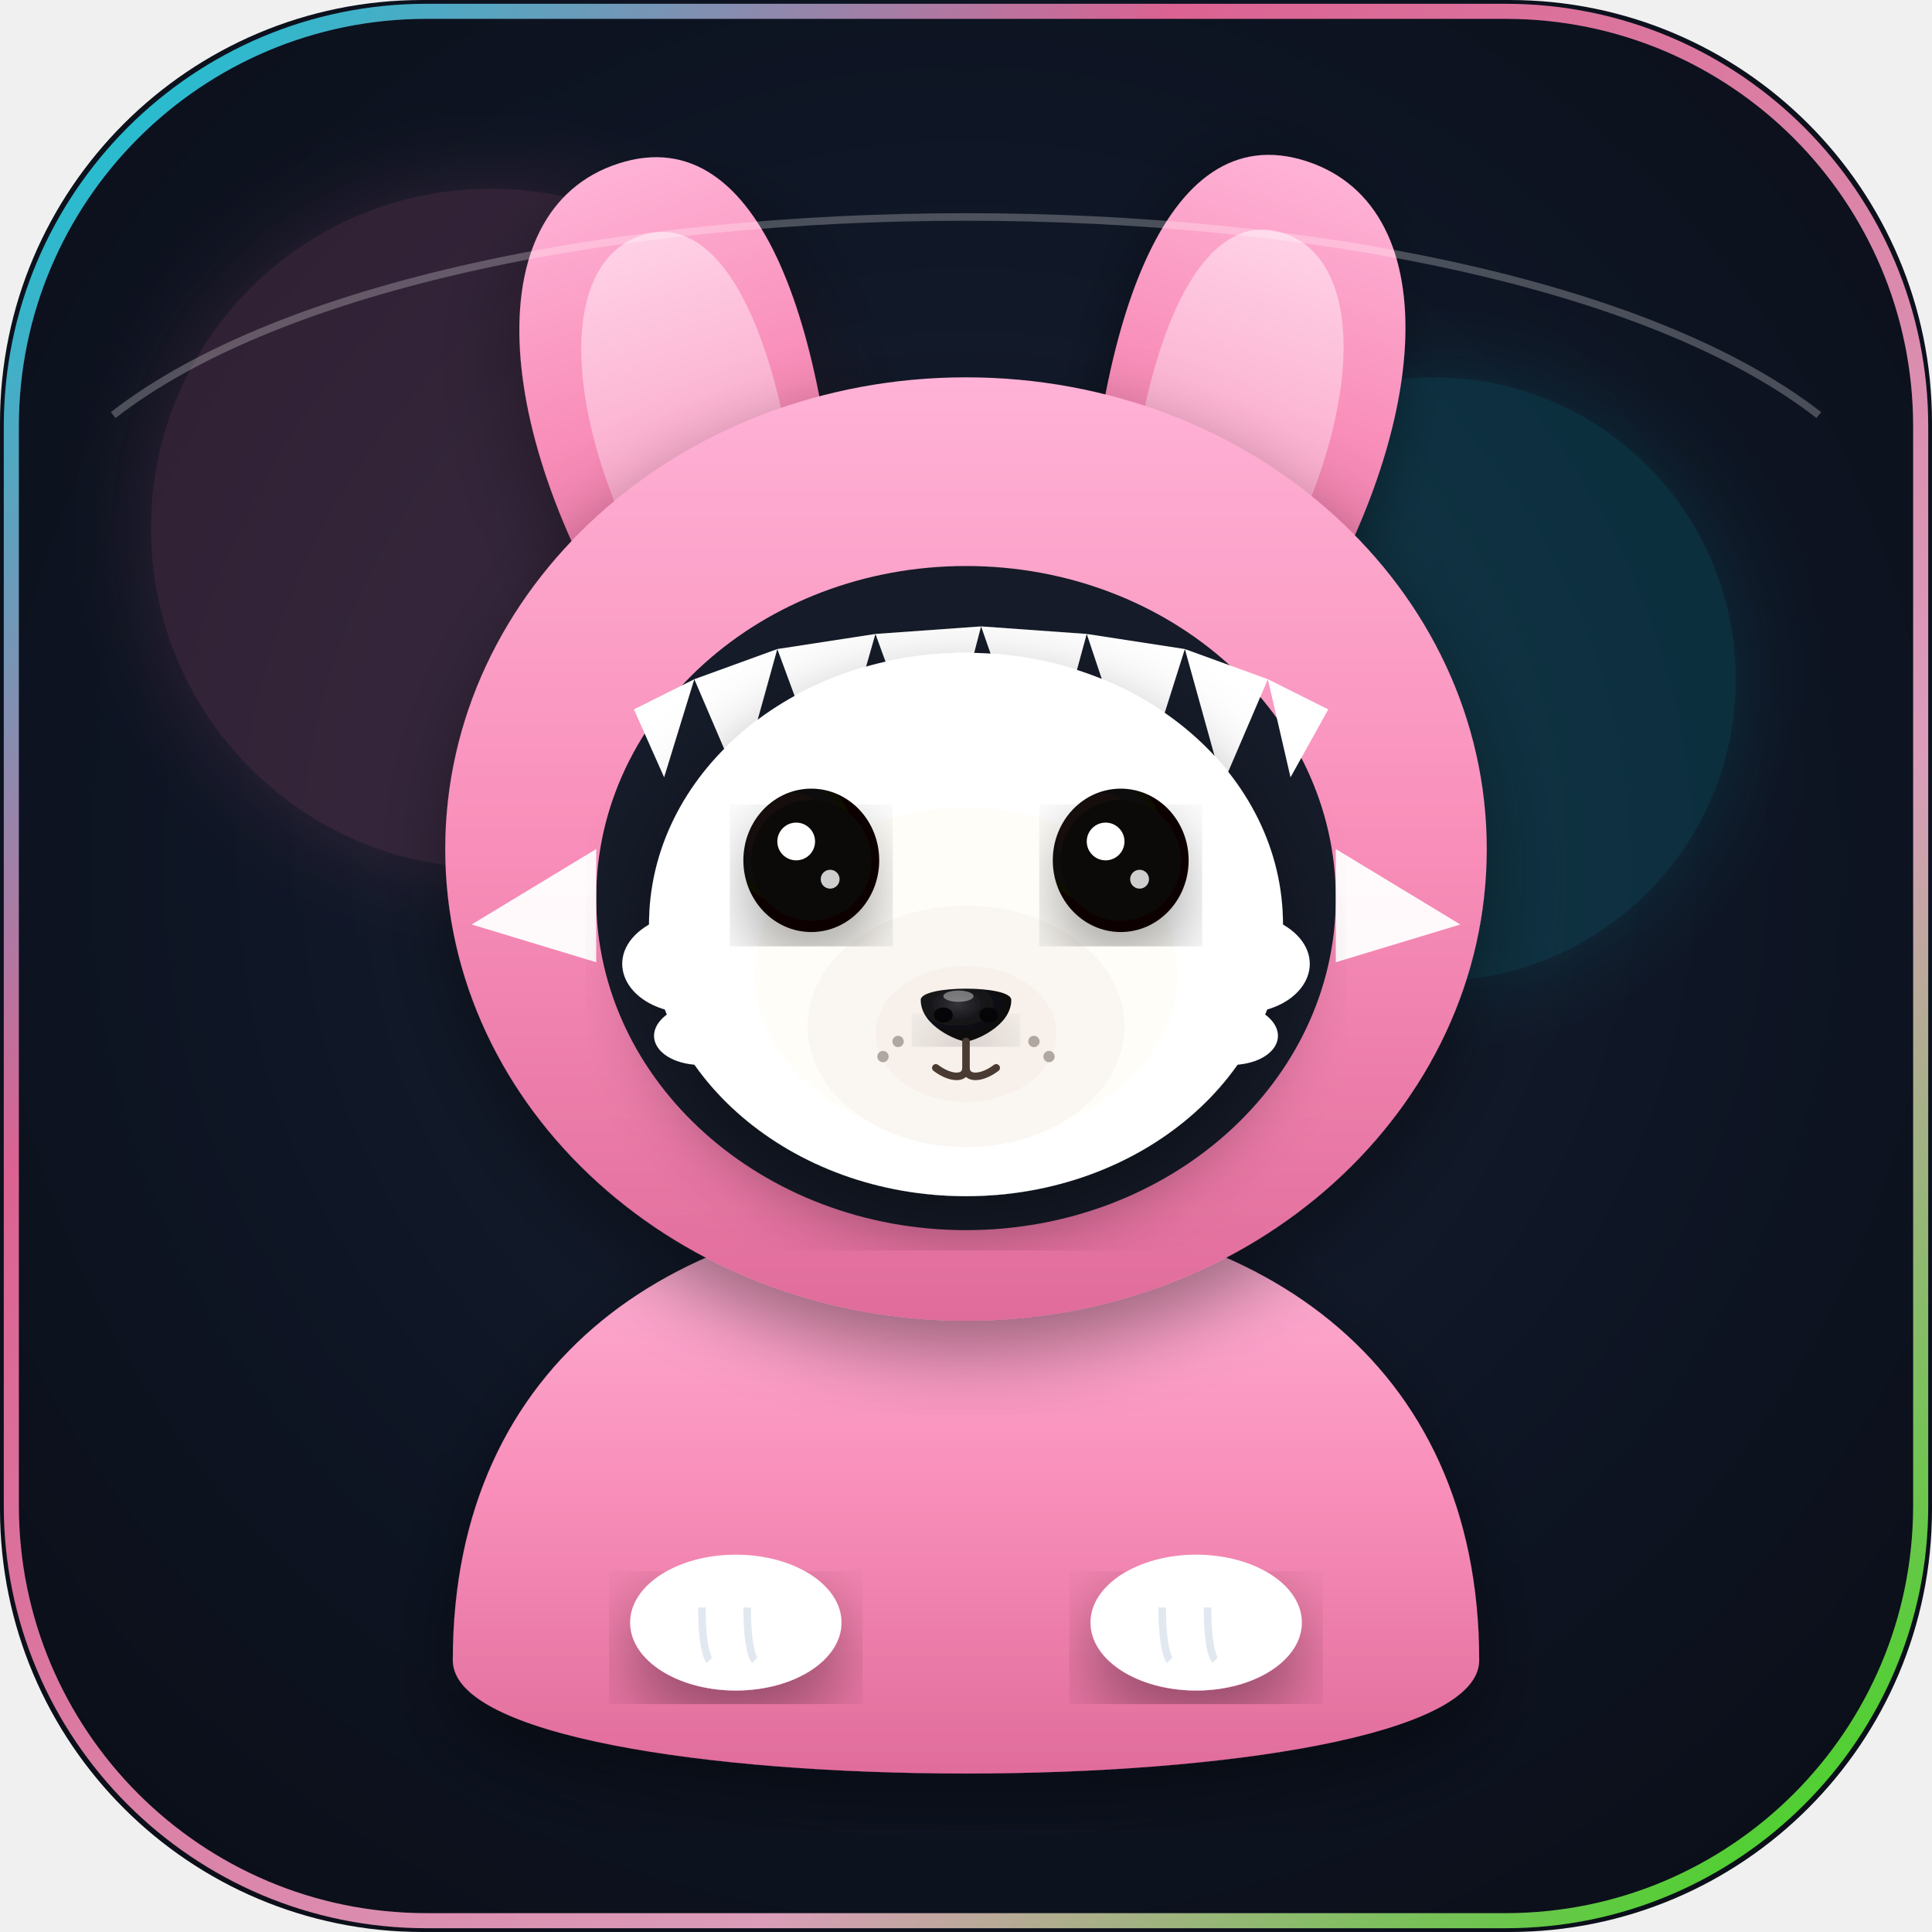
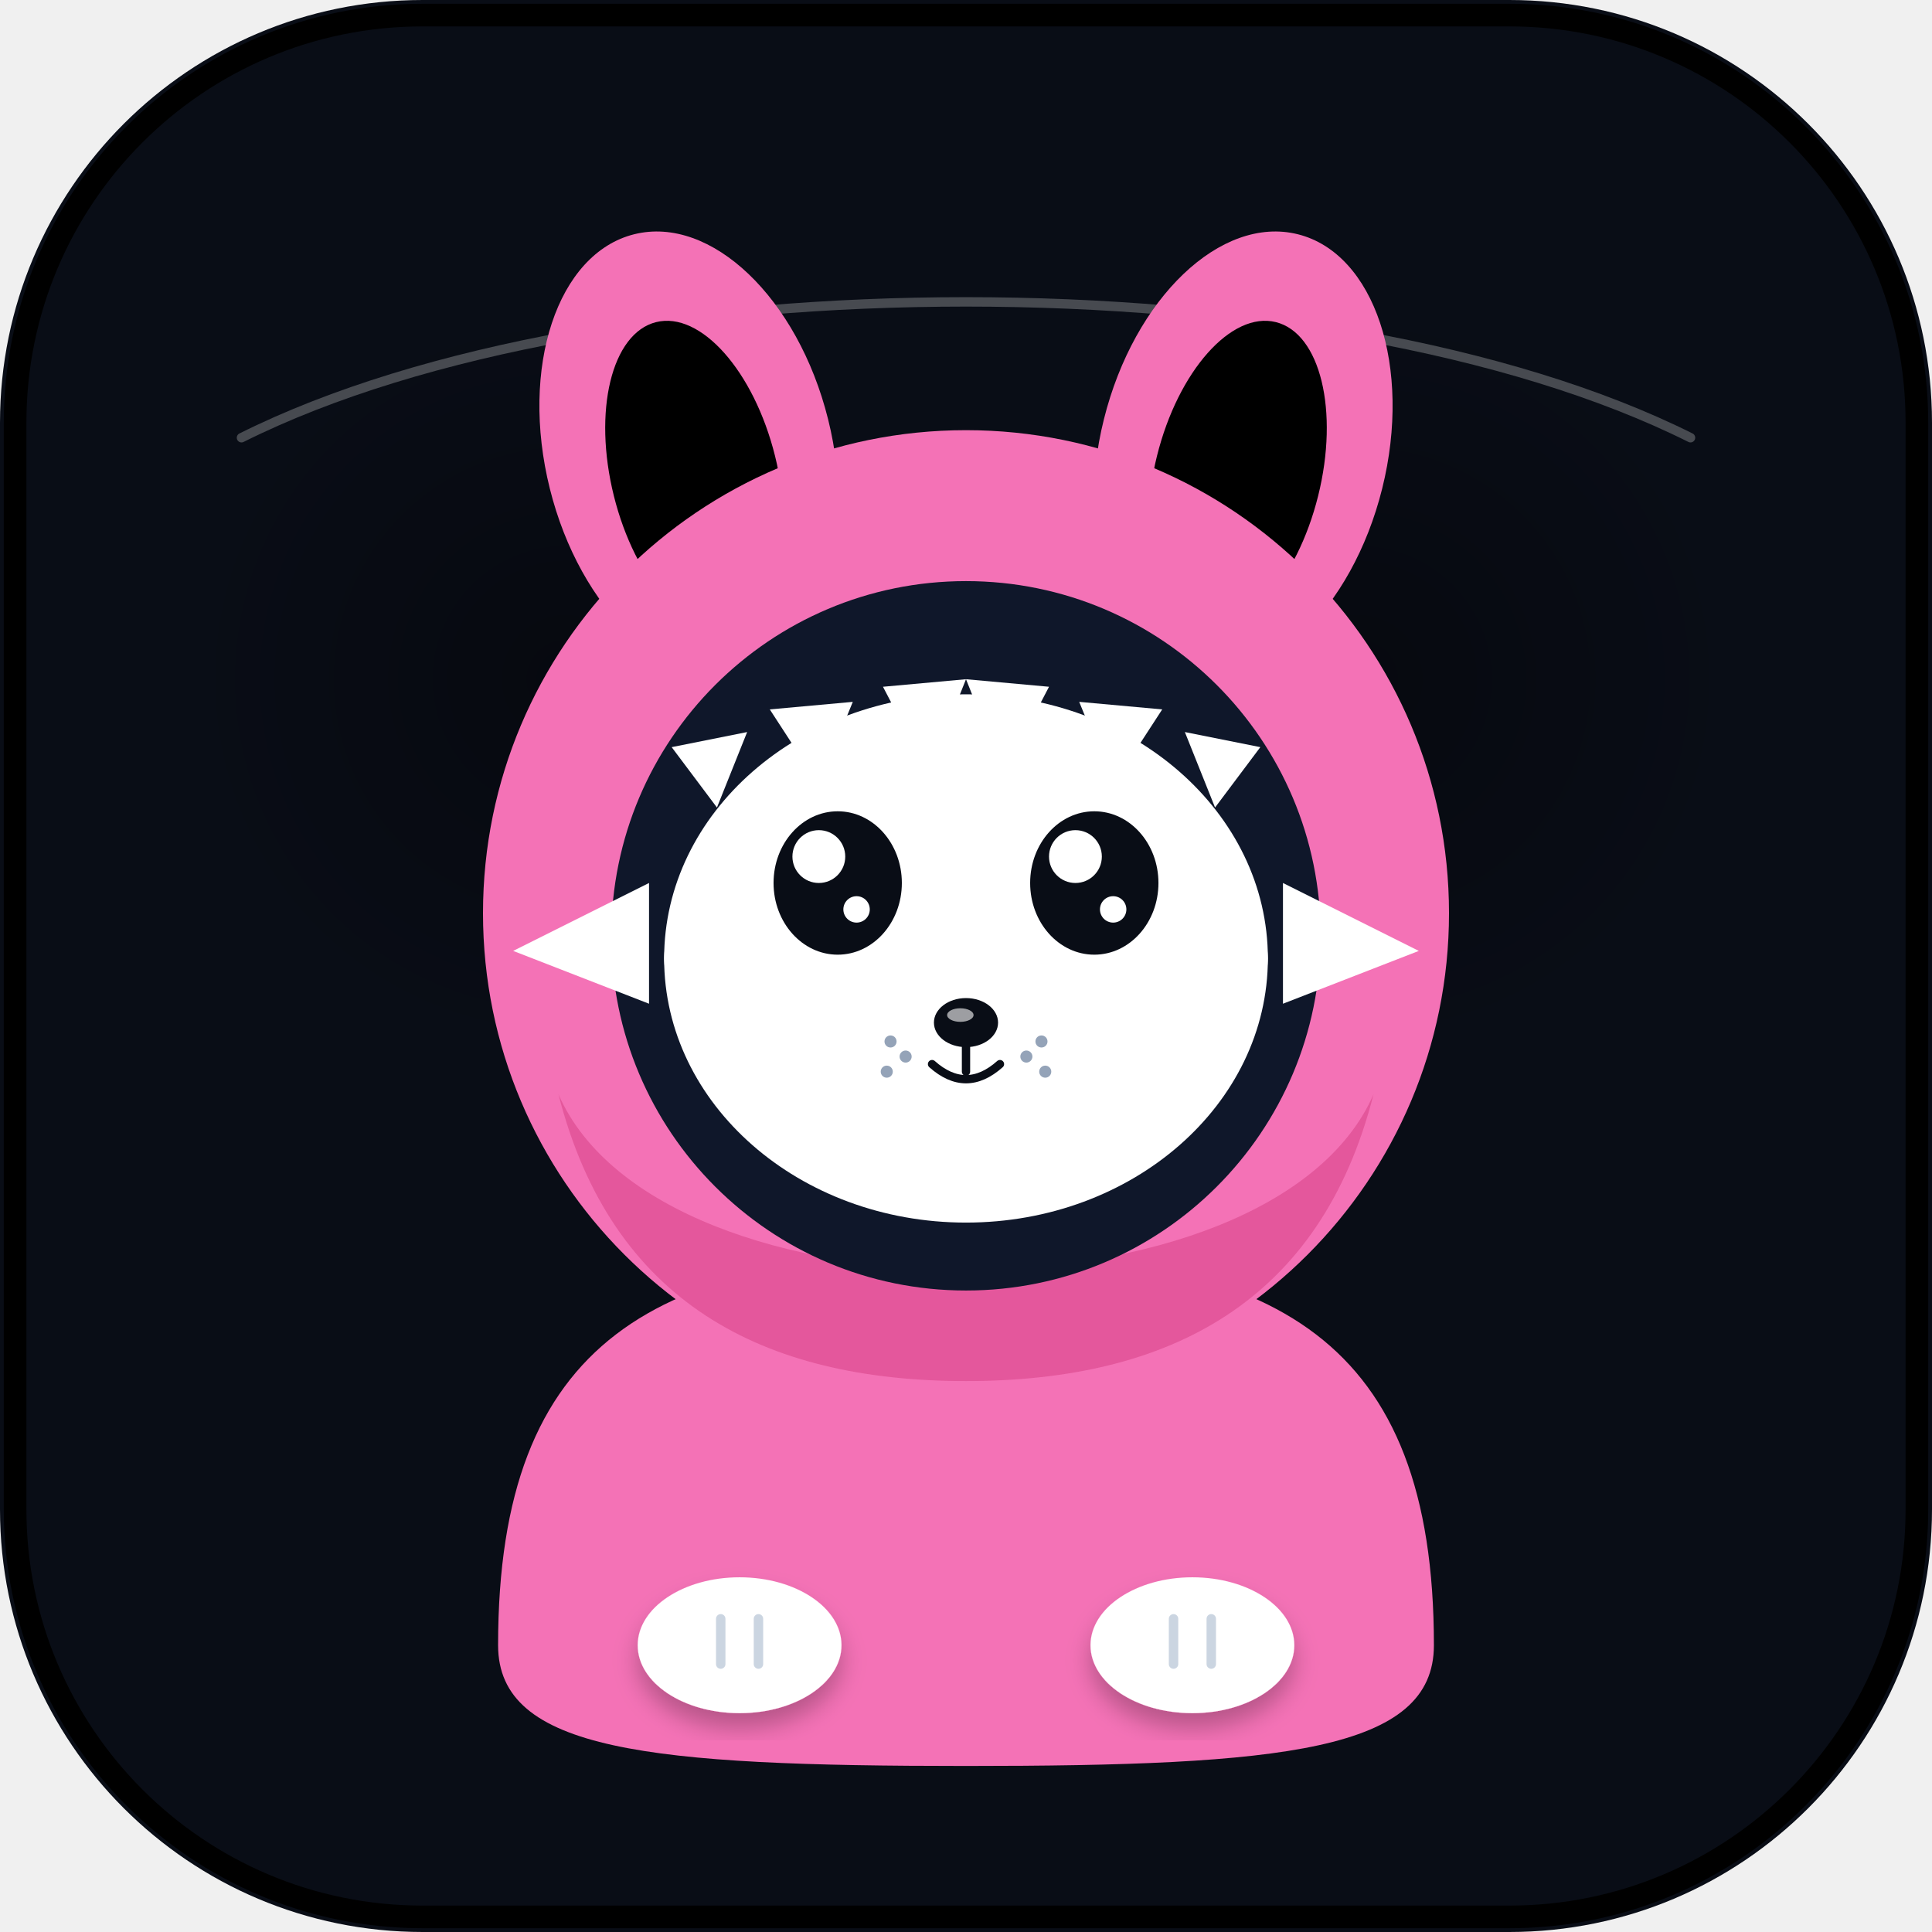
- <svg xmlns="http://www.w3.org/2000/svg" viewBox="0 0 512 512" width="512" height="512">
+ <svg xmlns="http://www.w3.org/2000/svg" viewBox="0 0 512 512" width="100%" height="100%">
  <defs>
-     <radialGradient id="bgGlow" cx="50%" cy="45%" r="65%">
-       <stop offset="0%" stop-color="#1A2234" />
-       <stop offset="60%" stop-color="#0E1524" />
-       <stop offset="100%" stop-color="#0B0F19" />
-     </radialGradient>
-     <linearGradient id="neonRim" x1="0%" y1="0%" x2="100%" y2="100%">
-       <stop offset="0%" stop-color="#00F0FF" />
-       <stop offset="30%" stop-color="#FF70A6" />
-       <stop offset="70%" stop-color="#FFB5D5" />
-       <stop offset="100%" stop-color="#39FF14" />
+     <linearGradient id="rainbowBorder" x1="0%" y1="0%" x2="100%" y2="100%">
+       <stop offset="0%" stopColor="#38bdf8" />
+       <stop offset="25%" stopColor="#818cf8" />
+       <stop offset="50%" stopColor="#c084fc" />
+       <stop offset="75%" stopColor="#f472b6" />
+       <stop offset="100%" stopColor="#4ade80" />
    </linearGradient>
-     <linearGradient id="pinkFleece" x1="0%" y1="0%" x2="0%" y2="100%">
-       <stop offset="0%" stop-color="#FFB2D6" />
-       <stop offset="50%" stop-color="#F88EB9" />
-       <stop offset="100%" stop-color="#E06C9B" />
+     <linearGradient id="pinkSuit" x1="0%" y1="0%" x2="0%" y2="100%">
+       <stop offset="0%" stopColor="#f472b6" />
+       <stop offset="100%" stopColor="#e11d48" />
    </linearGradient>
    <linearGradient id="innerEar" x1="0%" y1="0%" x2="0%" y2="100%">
-       <stop offset="0%" stop-color="#FFD1E6" />
-       <stop offset="100%" stop-color="#F897BE" />
+       <stop offset="0%" stopColor="#fce7f3" />
+       <stop offset="100%" stopColor="#fbcfe8" />
    </linearGradient>
-     <radialGradient id="eyeGloss" cx="35%" cy="35%" r="50%">
-       <stop offset="0%" stop-color="#3A2820" />
-       <stop offset="40%" stop-color="#18110D" />
-       <stop offset="100%" stop-color="#080504" />
+     <radialGradient id="leftGlow" cx="50%" cy="50%" r="50%">
+       <stop offset="0%" stopColor="#ec4899" stop-opacity="0.3" />
+       <stop offset="100%" stopColor="#ec4899" stop-opacity="0" />
    </radialGradient>
-     <radialGradient id="noseGloss" cx="40%" cy="30%" r="60%">
-       <stop offset="0%" stop-color="#333338" />
-       <stop offset="50%" stop-color="#16161A" />
-       <stop offset="100%" stop-color="#09090C" />
+     <radialGradient id="rightGlow" cx="50%" cy="50%" r="50%">
+       <stop offset="0%" stopColor="#06b6d4" stop-opacity="0.3" />
+       <stop offset="100%" stopColor="#06b6d4" stop-opacity="0" />
    </radialGradient>
-     <filter id="softGlow" x="-10%" y="-10%" width="120%" height="120%">
-       <feDropShadow dx="0" dy="8" stdDeviation="10" flood-color="#000000" flood-opacity="0.4" />
-     </filter>
-     <filter id="neonGlow" x="-20%" y="-20%" width="140%" height="140%">
-       <feGaussianBlur stdDeviation="12" result="blur" />
-       <feMerge>
-         <feMergeNode in="blur" />
-         <feMergeNode in="SourceGraphic" />
-       </feMerge>
+     <filter id="pawShadow" x="-20%" y="-20%" width="140%" height="140%">
+       <feDropShadow dx="0" dy="4" stdDeviation="3" flood-color="#000000" flood-opacity="0.25" />
    </filter>
  </defs>
-   <rect width="512" height="512" rx="112" fill="url(#bgGlow)" />
-   <rect width="506" height="506" x="3" y="3" rx="110" fill="none" stroke="url(#neonRim)" stroke-width="4" opacity="0.85" />
-   <circle cx="130" cy="140" r="90" fill="#FF70A6" opacity="0.15" filter="url(#neonGlow)" />
-   <circle cx="380" cy="180" r="80" fill="#00F0FF" opacity="0.12" filter="url(#neonGlow)" />
-   <path d="M 120 440 C 120 360, 180 320, 256 320 C 332 320, 392 360, 392 440 C 392 480, 120 480, 120 440 Z" fill="url(#pinkFleece)" filter="url(#softGlow)" />
-   <path d="M 215 320 C 235 345, 277 345, 297 320 Z" fill="#FFFFFF" />
-   <ellipse cx="195" cy="430" rx="28" ry="18" fill="#FFFFFF" filter="url(#softGlow)" />
-   <ellipse cx="317" cy="430" rx="28" ry="18" fill="#FFFFFF" filter="url(#softGlow)" />
-   <path d="M 186 426 C 186 438, 188 440, 188 440" stroke="#E2E8F0" stroke-width="2" />
-   <path d="M 198 426 C 198 438, 200 440, 200 440" stroke="#E2E8F0" stroke-width="2" />
-   <path d="M 308 426 C 308 438, 310 440, 310 440" stroke="#E2E8F0" stroke-width="2" />
-   <path d="M 320 426 C 320 438, 322 440, 322 440" stroke="#E2E8F0" stroke-width="2" />
-   <g transform="rotate(-18 190 140)">
-     <path d="M 160 170 C 140 100, 155 40, 195 40 C 235 40, 235 100, 215 170 Z" fill="url(#pinkFleece)" filter="url(#softGlow)" />
-     <path d="M 172 160 C 158 105, 170 60, 195 60 C 220 60, 222 105, 208 160 Z" fill="url(#innerEar)" />
+   <rect width="512" height="512" rx="112" fill="#090d16" />
+   <rect width="504" height="504" x="4" y="4" rx="108" fill="none" stroke="url(#rainbowBorder)" stroke-width="6" />
+   <circle cx="150" cy="180" r="100" fill="url(#leftGlow)" />
+   <circle cx="360" cy="180" r="100" fill="url(#rightGlow)" />
+   <path d="M 64 116 C 160 68 352 68 448 116" stroke="#ffffff" stroke-opacity="0.25" stroke-width="2.5" fill="none" stroke-linecap="round" />
+   <g id="zayra-character">
+     <g transform="rotate(-14 185 130)">
+       <ellipse cx="185" cy="120" rx="38" ry="60" fill="#f472b6" />
+       <ellipse cx="185" cy="126" rx="22" ry="42" fill="url(#innerEar)" />
+     </g>
+     <g transform="rotate(14 327 130)">
+       <ellipse cx="327" cy="120" rx="38" ry="60" fill="#f472b6" />
+       <ellipse cx="327" cy="126" rx="22" ry="42" fill="url(#innerEar)" />
+     </g>
+     <path d="M 132 436 C 132 355 174 332 256 332 C 338 332 380 355 380 436 C 380 464 340 468 256 468 C 172 468 132 464 132 436 Z" fill="#f472b6" />
+     <g filter="url(#pawShadow)">
+       <ellipse cx="196" cy="436" rx="27" ry="18" fill="#ffffff" />
+       <path d="M 191 429 L 191 441 M 201 429 L 201 441" stroke="#cbd5e1" stroke-width="2.5" stroke-linecap="round" />
+     </g>
+     <g filter="url(#pawShadow)">
+       <ellipse cx="316" cy="436" rx="27" ry="18" fill="#ffffff" />
+       <path d="M 311 429 L 311 441 M 321 429 L 321 441" stroke="#cbd5e1" stroke-width="2.5" stroke-linecap="round" />
+     </g>
+     <circle cx="256" cy="242" r="128" fill="#f472b6" />
+     <path d="M 148 290 C 175 352 337 352 364 290 C 350 345 310 366 256 366 C 202 366 162 345 148 290 Z" fill="#be185d" opacity="0.3" />
+     <circle cx="256" cy="248" r="94" fill="#0f172a" />
+     <polygon points="178,198 190,214 198,194" fill="#ffffff" />
+     <polygon points="204,188 217,208 226,186" fill="#ffffff" />
+     <polygon points="234,182 246,205 256,180" fill="#ffffff" />
+     <polygon points="256,180 266,205 278,182" fill="#ffffff" />
+     <polygon points="286,186 295,208 308,188" fill="#ffffff" />
+     <polygon points="314,194 322,214 334,198" fill="#ffffff" />
+     <polygon points="172,234 136,252 172,266" fill="#ffffff" />
+     <polygon points="340,234 376,252 340,266" fill="#ffffff" />
+     <ellipse cx="256" cy="254" rx="80" ry="70" fill="#ffffff" />
+     <circle cx="190" cy="254" r="14" fill="#ffffff" />
+     <circle cx="194" cy="270" r="13" fill="#ffffff" />
+     <circle cx="322" cy="254" r="14" fill="#ffffff" />
+     <circle cx="318" cy="270" r="13" fill="#ffffff" />
+     <g>
+       <ellipse cx="222" cy="234" rx="17" ry="19" fill="#090d16" />
+       <circle cx="217" cy="227" r="7" fill="#ffffff" />
+       <circle cx="227" cy="241" r="3.5" fill="#ffffff" />
+     </g>
+     <g>
+       <ellipse cx="290" cy="234" rx="17" ry="19" fill="#090d16" />
+       <circle cx="285" cy="227" r="7" fill="#ffffff" />
+       <circle cx="295" cy="241" r="3.5" fill="#ffffff" />
+     </g>
+     <ellipse cx="256" cy="271" rx="8.5" ry="6.5" fill="#090d16" />
+     <ellipse cx="254.5" cy="269" rx="3.5" ry="1.8" fill="#ffffff" opacity="0.6" />
+     <line x1="256" y1="277.5" x2="256" y2="284" stroke="#090d16" stroke-width="2.2" stroke-linecap="round" />
+     <path d="M 247 282 Q 256 290 265 282" fill="none" stroke="#090d16" stroke-width="2.2" stroke-linecap="round" />
+     <circle cx="236" cy="276" r="1.6" fill="#94a3b8" />
+     <circle cx="240" cy="280" r="1.6" fill="#94a3b8" />
+     <circle cx="235" cy="284" r="1.6" fill="#94a3b8" />
+     <circle cx="276" cy="276" r="1.6" fill="#94a3b8" />
+     <circle cx="272" cy="280" r="1.6" fill="#94a3b8" />
+     <circle cx="277" cy="284" r="1.6" fill="#94a3b8" />
  </g>
-   <g transform="rotate(18 322 140)">
-     <path d="M 295 170 C 275 100, 275 40, 315 40 C 355 40, 370 100, 350 170 Z" fill="url(#pinkFleece)" filter="url(#softGlow)" />
-     <path d="M 303 160 C 288 105, 290 60, 315 60 C 340 60, 352 105, 338 160 Z" fill="url(#innerEar)" />
-   </g>
-   <ellipse cx="256" cy="225" rx="138" ry="125" fill="url(#pinkFleece)" filter="url(#softGlow)" />
-   <ellipse cx="256" cy="238" rx="98" ry="88" fill="#151B28" />
-   <polygon points="168,188 184,180 176,206" fill="#FFFFFF" />
-   <polygon points="184,180 206,172 196,208" fill="#FFFFFF" />
-   <polygon points="206,172 232,168 220,210" fill="#FFFFFF" />
-   <polygon points="232,168 260,166 248,212" fill="#FFFFFF" />
-   <polygon points="260,166 288,168 276,212" fill="#FFFFFF" />
-   <polygon points="288,168 314,172 302,210" fill="#FFFFFF" />
-   <polygon points="314,172 336,180 324,208" fill="#FFFFFF" />
-   <polygon points="336,180 352,188 342,206" fill="#FFFFFF" />
-   <polygon points="158,225 125,245 158,255" fill="#FFFFFF" opacity="0.95" />
-   <polygon points="354,225 387,245 354,255" fill="#FFFFFF" opacity="0.95" />
-   <ellipse cx="256" cy="245" rx="84" ry="72" fill="#FFFFFF" filter="url(#softGlow)" />
-   <ellipse cx="256" cy="258" rx="56" ry="44" fill="#FFFDF8" />
-   <ellipse cx="256" cy="272" rx="42" ry="32" fill="#FAF7F2" />
-   <path d="M 172 245 C 160 252, 164 265, 178 268 C 168 274, 175 284, 190 282" fill="#FFFFFF" />
-   <path d="M 340 245 C 352 252, 348 265, 334 268 C 344 274, 337 284, 322 282" fill="#FFFFFF" />
-   <g>
-     <ellipse cx="215" cy="228" rx="18" ry="19" fill="url(#eyeGloss)" filter="url(#softGlow)" />
-     <circle cx="215" cy="228" r="16" fill="#0C0A09" />
-     <circle cx="211" cy="223" r="5" fill="#FFFFFF" />
-     <circle cx="220" cy="233" r="2.5" fill="#FFFFFF" opacity="0.8" />
-   </g>
-   <g>
-     <ellipse cx="297" cy="228" rx="18" ry="19" fill="url(#eyeGloss)" filter="url(#softGlow)" />
-     <circle cx="297" cy="228" r="16" fill="#0C0A09" />
-     <circle cx="293" cy="223" r="5" fill="#FFFFFF" />
-     <circle cx="302" cy="233" r="2.5" fill="#FFFFFF" opacity="0.8" />
-   </g>
-   <ellipse cx="256" cy="274" rx="24" ry="18" fill="#F5EBE6" opacity="0.6" />
-   <path d="M 244 265 C 244 261, 268 261, 268 265 C 268 272, 258 276, 256 276 C 254 276, 244 272, 244 265 Z" fill="url(#noseGloss)" filter="url(#softGlow)" />
-   <ellipse cx="250" cy="269" rx="2.5" ry="2" fill="#050507" />
-   <ellipse cx="262" cy="269" rx="2.5" ry="2" fill="#050507" />
-   <ellipse cx="254" cy="264" rx="4" ry="1.5" fill="#FFFFFF" opacity="0.4" />
-   <path d="M 256 276 L 256 283" stroke="#4A3B32" stroke-width="2" stroke-linecap="round" />
-   <path d="M 248 283 C 252 286, 256 286, 256 283 C 256 286, 260 286, 264 283" fill="none" stroke="#4A3B32" stroke-width="2" stroke-linecap="round" />
-   <circle cx="238" cy="276" r="1.5" fill="#B0A8A0" />
-   <circle cx="234" cy="280" r="1.5" fill="#B0A8A0" />
-   <circle cx="274" cy="276" r="1.5" fill="#B0A8A0" />
-   <circle cx="278" cy="280" r="1.5" fill="#B0A8A0" />
-   <path d="M 30 110 C 120 40, 392 40, 482 110" fill="none" stroke="#FFFFFF" stroke-width="2" opacity="0.25" />
</svg>
